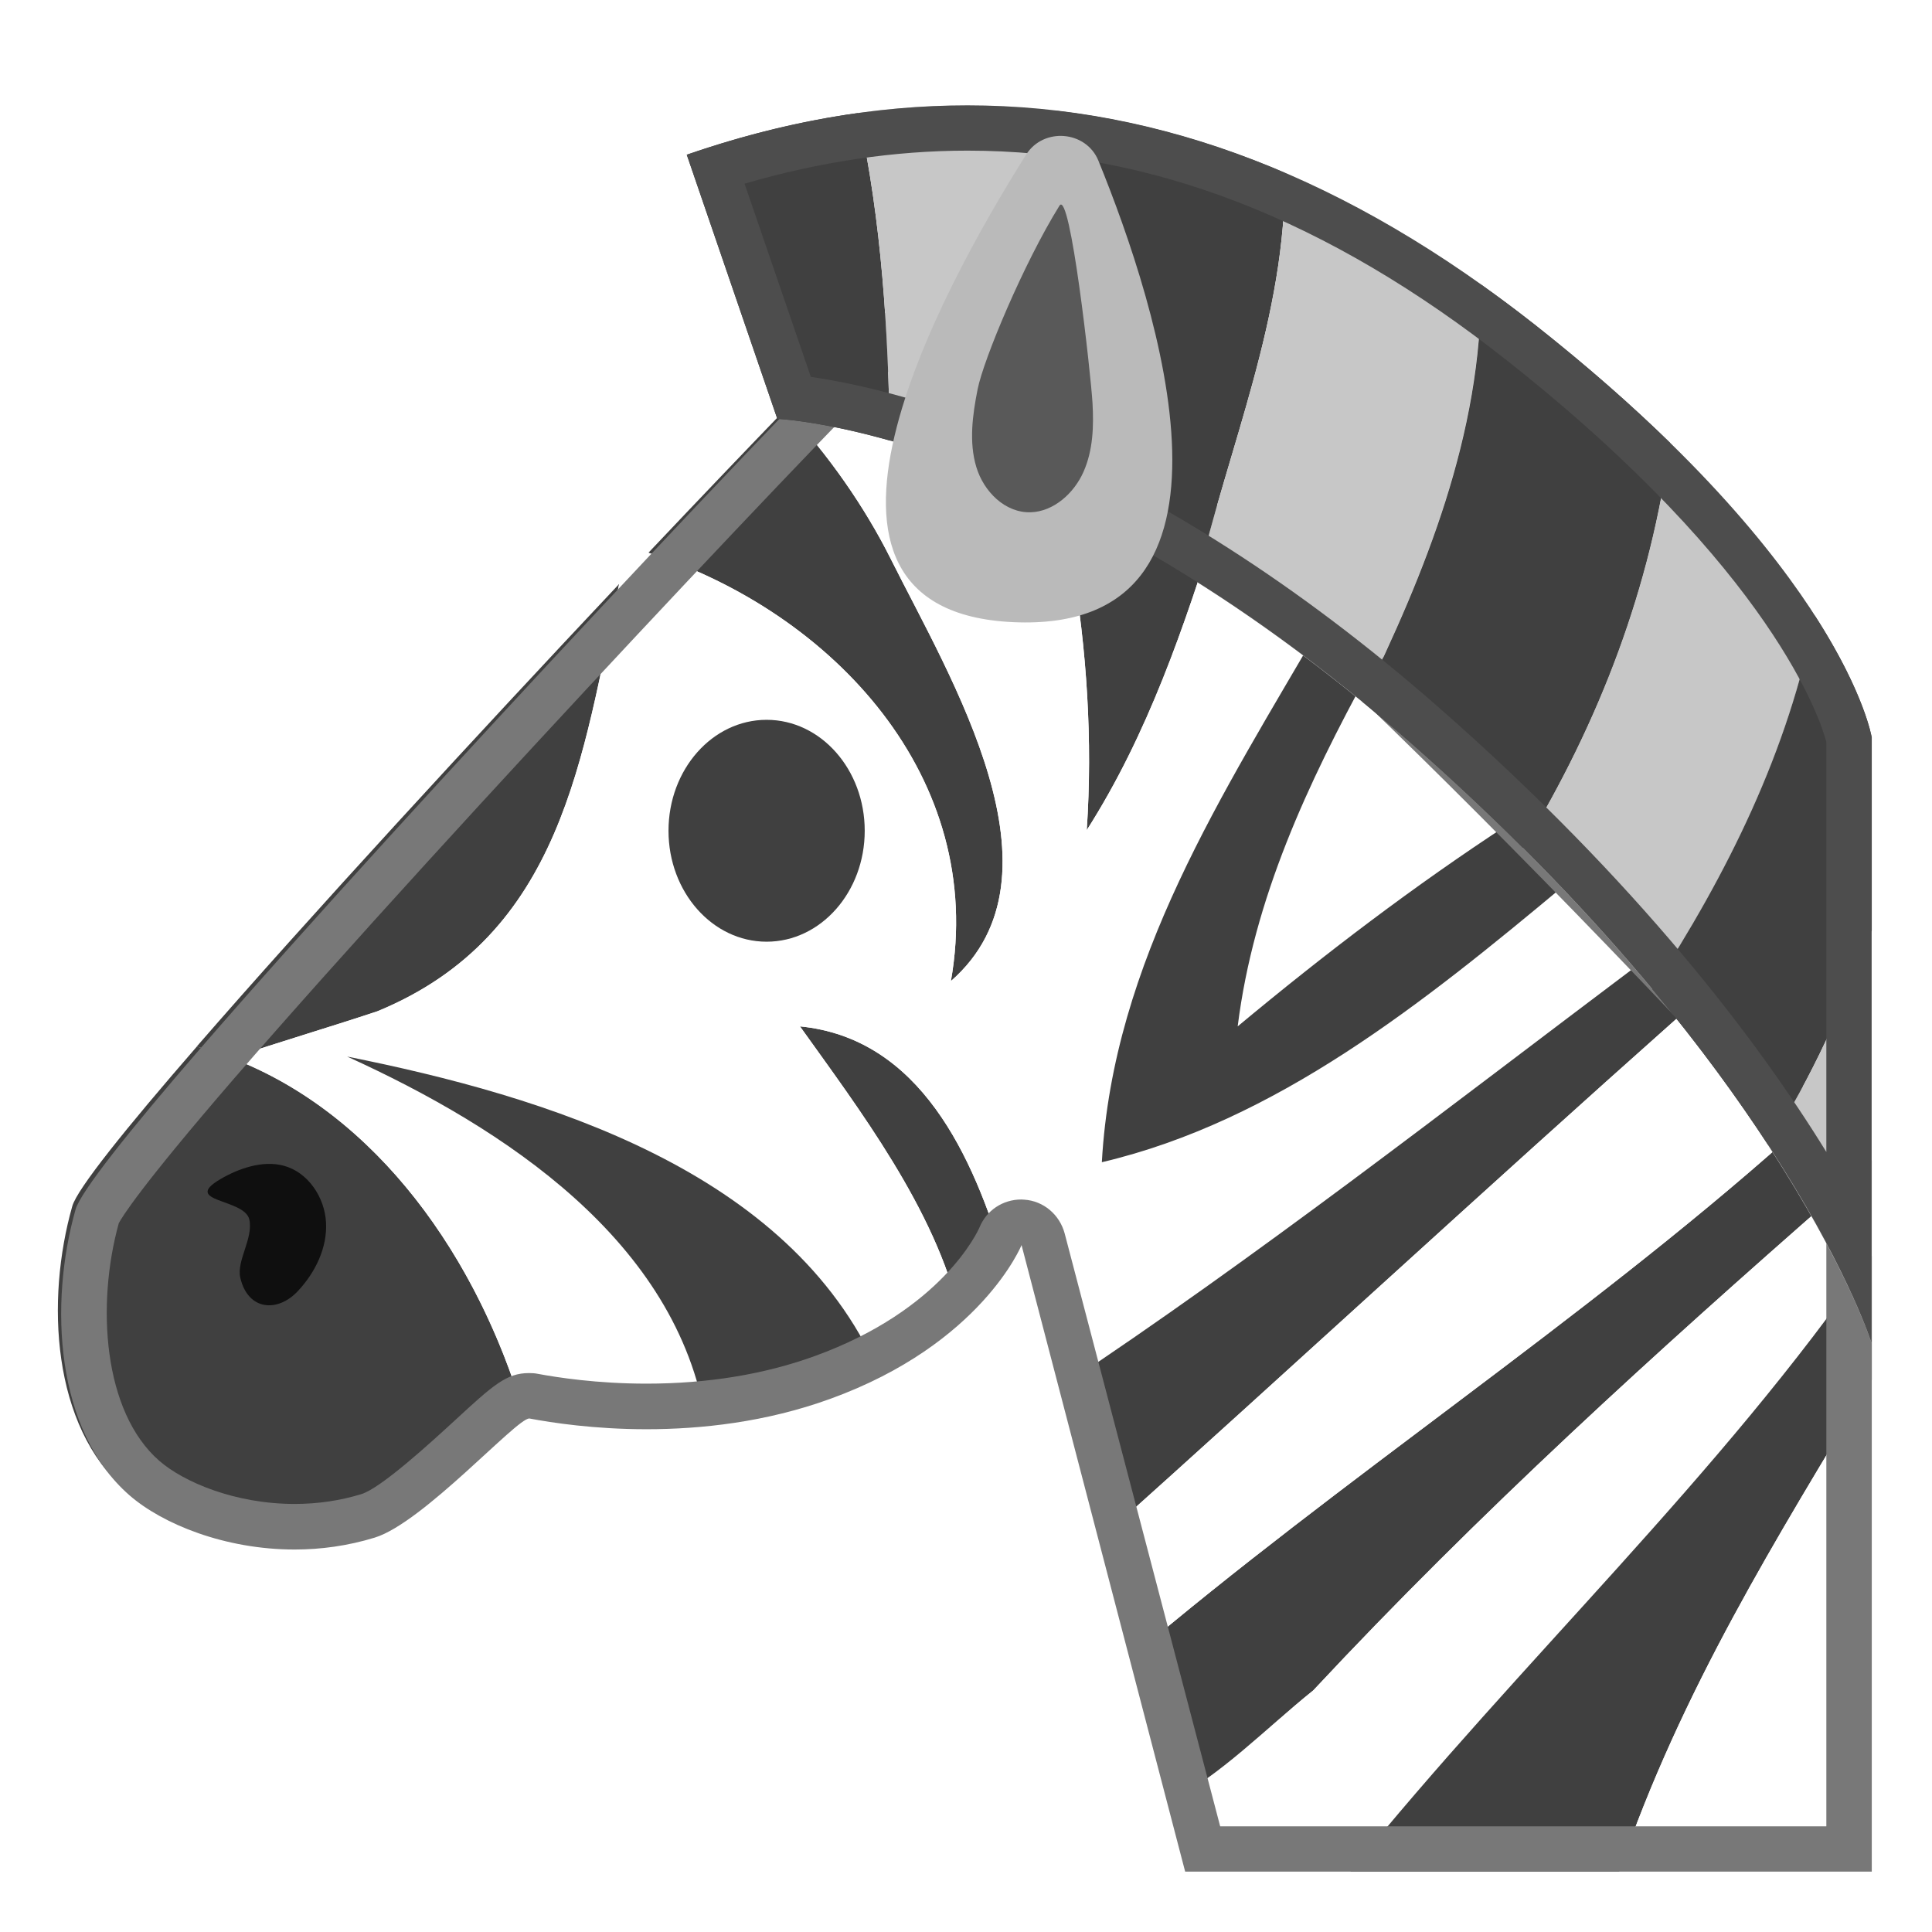
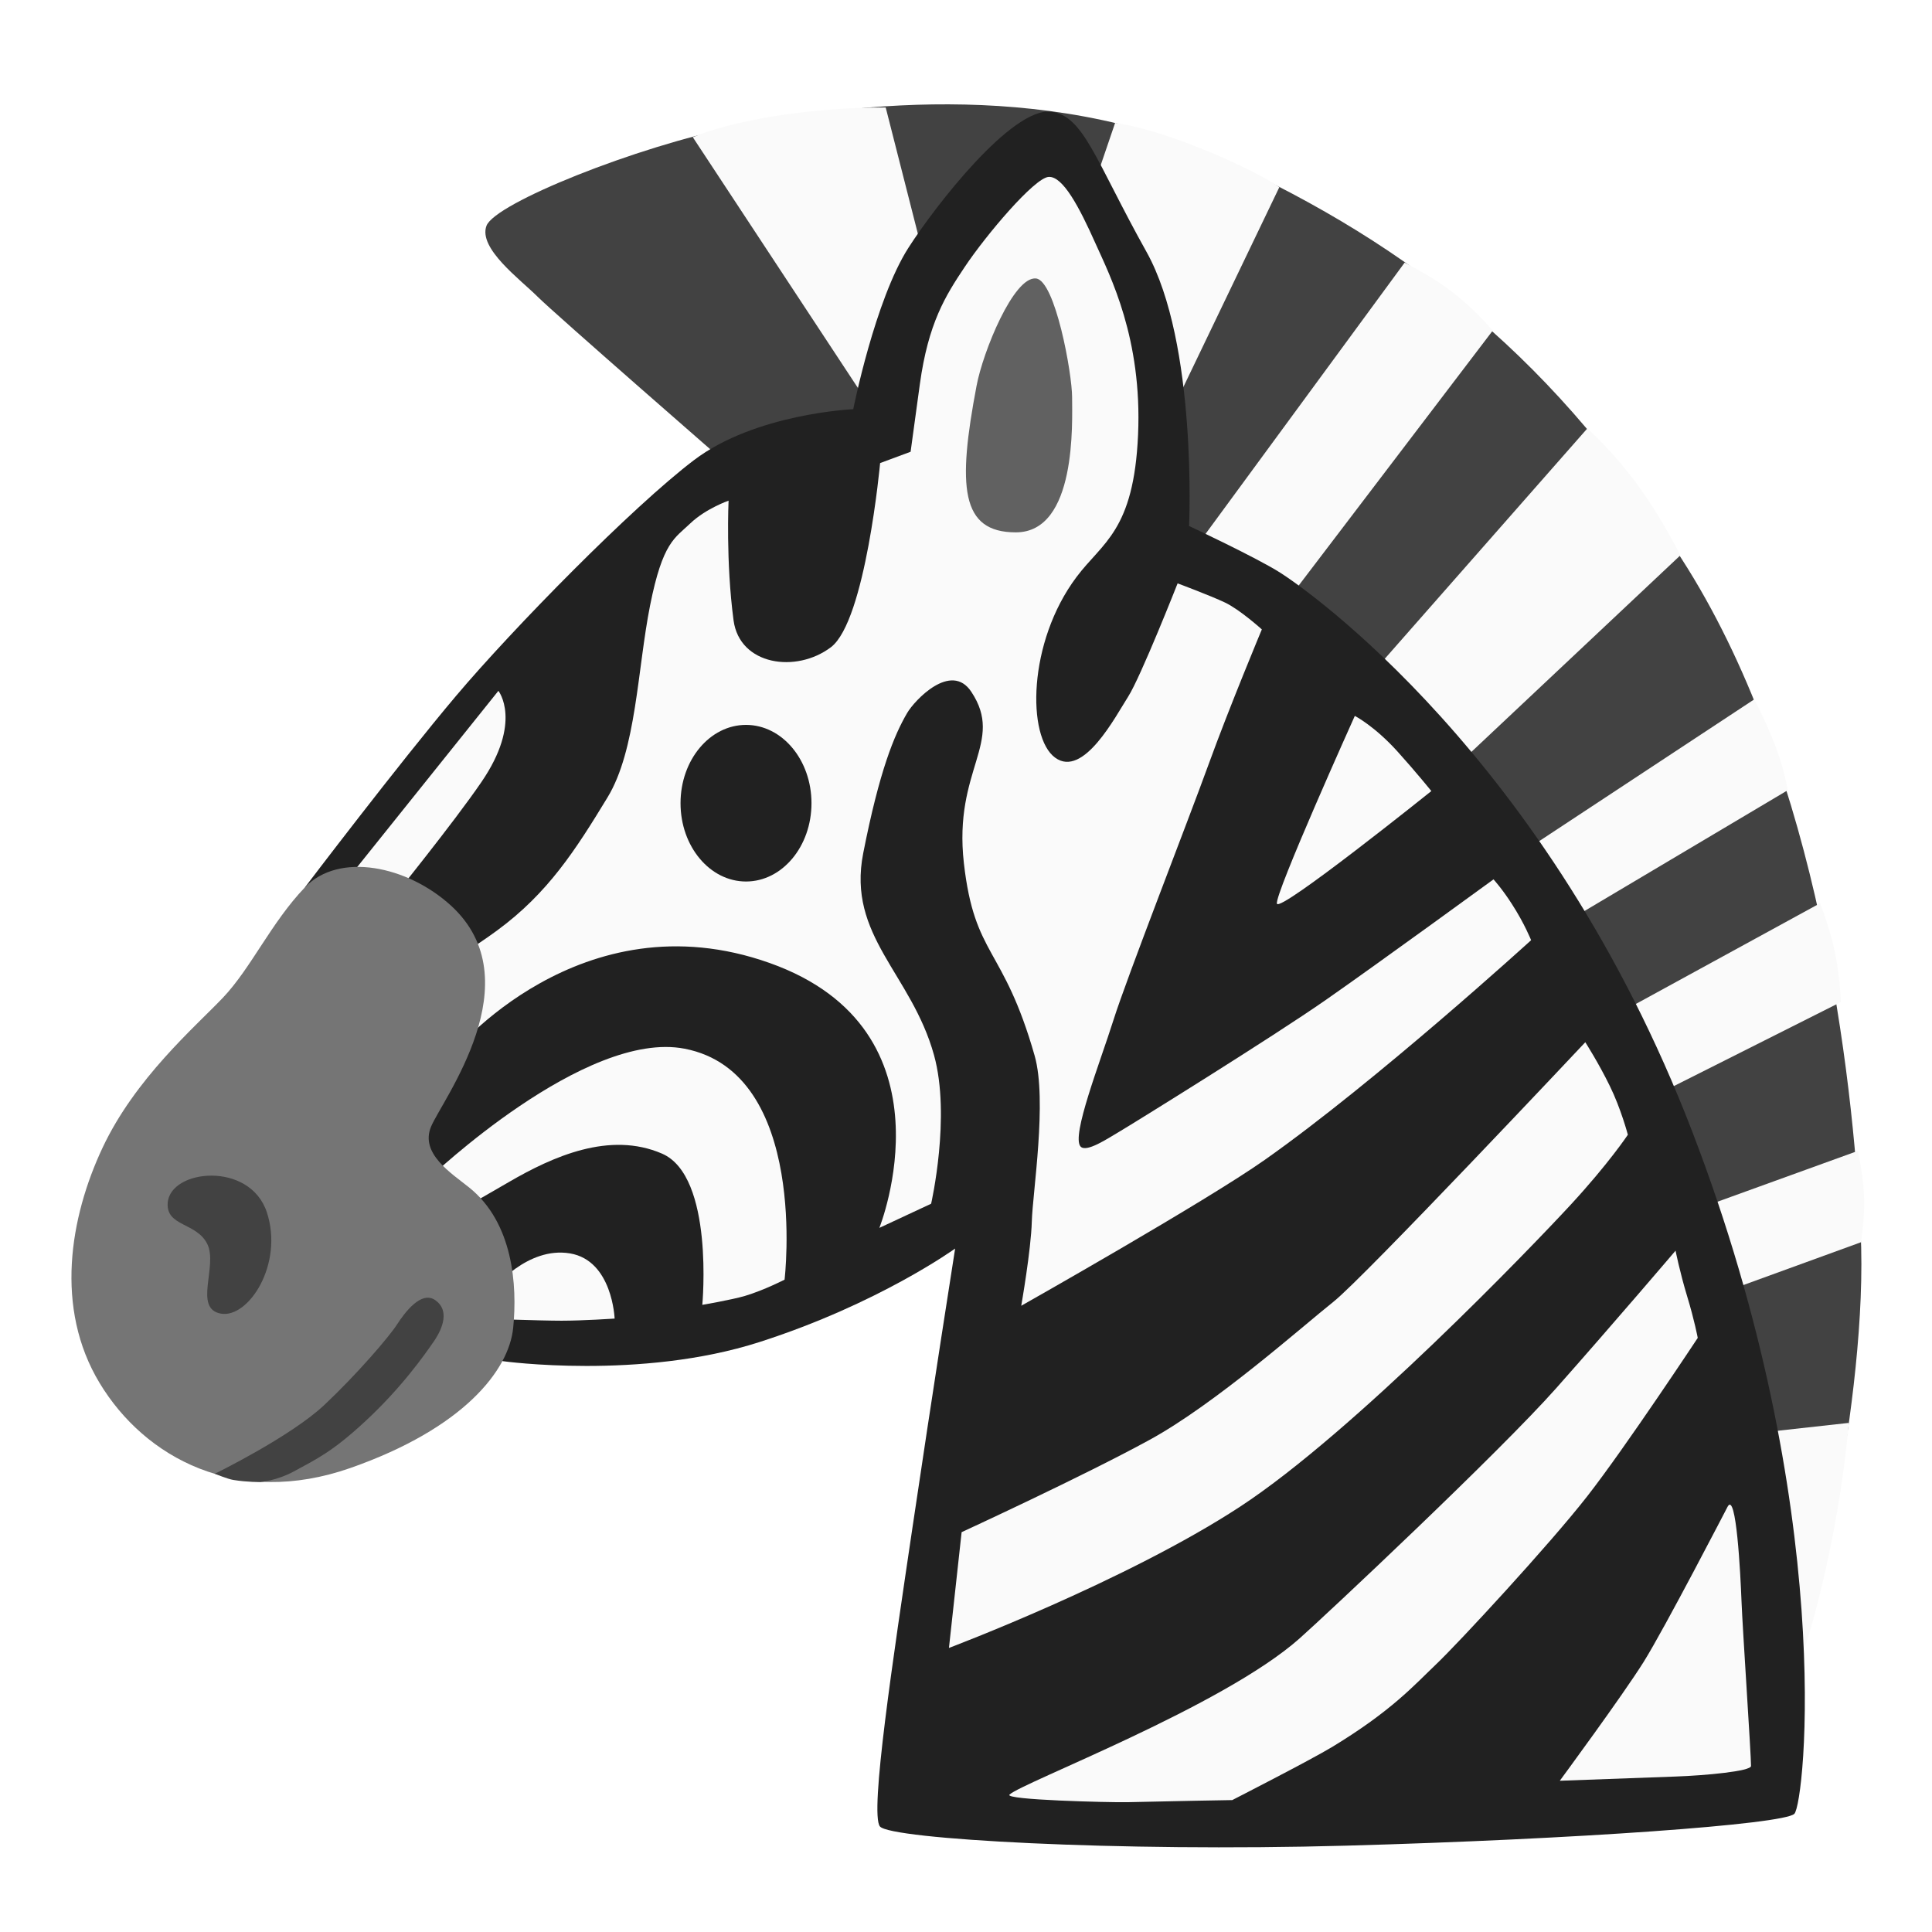
- <svg xmlns="http://www.w3.org/2000/svg" width="128" height="128">
-   <path d="M13.04 69.34c-4.71 5.42-7.93 9.43-8.25 10.57-1.77 6.23-1.35 14.57 3.53 18.82 3.02 2.63 9.69 4.8 16.19 2.8 3.23-.99 9.46-7.98 10.21-7.83-3.26-11.1-10.76-21.4-21.68-24.36zM63 65c8-7 0-20-4-28-1.72-3.43-4.1-6.85-6.94-9.91-2.51 2.6-5.64 5.87-9.1 9.53C55.23 40.61 65.37 51.55 63 65zM72 55c4.07-6.39 6.45-13.46 8.71-20.62-4.81-4.55-8.62-7.53-10.39-7.59-.36-1.98-.94-3.95-2.22-5.49a9.386 9.386 0 0 0-1.7-1.62C70.42 31.12 72.8 43.06 72 55z" fill="#404040" />
-   <path d="M41.02 38.69c-9.37 9.95-20.54 22.07-27.99 30.65.79.21 1.55.48 2.31.76 3.16-1.06 6.41-2.02 9.67-3.1 12.25-5.05 13.59-16.86 16.01-28.31zM53 68c3.89 5.45 8.98 12.12 10.58 19.05 1.39-1.26 2.36-2.44 3.01-3.35C64.47 76.54 60.95 68.79 53 68z" fill="#404040" />
-   <linearGradient id="a" gradientUnits="userSpaceOnUse" x1="61.868" x2="61.868" y1="17.838" y2="94.664">
-     <stop offset=".232" stop-color="#fff" />
-   </linearGradient>
-   <path d="M70.23 91.93c13.05-8.66 25.55-18.41 38.18-27.92-1.53-1.74-3.12-3.55-4.74-5.37C94.24 66.5 84.54 74.28 73 77c.74-13.3 8.03-24.41 14.61-35.77-2.44-2.51-4.77-4.84-6.9-6.85C78.45 41.54 76.07 48.61 72 55c.8-11.94-1.58-23.88-5.61-35.32-3.05-2.21-5.93-.65-8.5 1.56-.71.61-2.83 2.75-5.83 5.85C54.9 30.15 57.28 33.57 59 37c4 8 12 21 4 28 2.37-13.45-7.77-24.39-20.04-28.37-.64.67-1.29 1.36-1.94 2.06C38.6 50.14 37.26 61.95 25 67c-3.25 1.08-6.51 2.04-9.67 3.1 9.68 3.7 16.36 13.3 19.38 23.59 1.76.33 5.35.85 9.68.65.77-.04 1.57-.1 2.38-.18C44.84 82.24 33.47 74.76 23 70c13.13 2.63 29.31 7.55 35.16 20.8 2.26-1.18 4.04-2.5 5.42-3.74C61.98 80.12 56.89 73.45 53 68c7.95.79 11.47 8.54 13.59 15.7.73-1.03 1.04-1.7 1.04-1.7l2.6 9.93z" fill="url(#a)" />
-   <linearGradient id="b" gradientUnits="userSpaceOnUse" x1="91.005" x2="91.005" y1="44.227" y2="68.085">
-     <stop offset=".232" stop-color="#fff" />
-   </linearGradient>
-   <path d="M100.01 54.57c-3.1-3.44-6.25-6.87-9.31-10.1-4.04 7.4-7.64 15.04-8.7 23.53 5.74-4.78 11.71-9.33 18.01-13.43z" fill="url(#b)" />
-   <path d="M82 68c1.06-8.49 4.66-16.13 8.7-23.53-1.04-1.1-2.08-2.19-3.09-3.23C81.03 52.59 73.74 63.7 73 77c11.54-2.72 21.24-10.5 30.66-18.36-1.2-1.35-2.42-2.71-3.65-4.08C93.71 58.67 87.74 63.22 82 68zM23 70c10.47 4.76 21.84 12.24 23.77 24.16 2.49-.27 5.14-.8 7.78-1.76.25-.09.48-.19.73-.29 1.04-.41 1.99-.85 2.88-1.32C52.31 77.55 36.13 72.63 23 70zM108.41 64.01c-12.63 9.5-25.13 19.26-38.18 27.92L72.86 102c12.9-11.56 25.41-23.13 38.42-34.69-.93-1.07-1.89-2.17-2.87-3.3zM118.35 75.51c-13.5 12-29.5 22.46-43.44 34.31l2.51 9.58c3.5-1.8 6.34-4.81 9.59-7.41 11.05-11.84 22.72-22.42 34.52-32.75-.88-1.02-1.95-2.28-3.18-3.73z" fill="#404040" />
-   <linearGradient id="c" gradientUnits="userSpaceOnUse" x1="100.707" x2="100.707" y1="78.791" y2="124.162">
-     <stop offset=".232" stop-color="#fff" />
-   </linearGradient>
-   <path d="M124 82.2s-.91-1.09-2.48-2.95C109.72 89.58 98.05 100.16 87 112c-3.25 2.6-6.08 5.85-9.59 7.65l1.08 4.35h10.97c11.32-14 24.51-26.2 34.54-40.79V82.2z" fill="url(#c)" />
-   <path d="M124 83.21C113.96 97.8 100.78 110 89.46 124h17.83c4.09-12 10.41-22.08 16.72-32.57v-8.22z" fill="#404040" />
-   <linearGradient id="d" gradientUnits="userSpaceOnUse" x1="115.642" x2="115.642" y1="91.097" y2="124.118">
-     <stop offset=".232" stop-color="#fff" />
-   </linearGradient>
-   <path d="M124 91.43c-6.3 10.49-12.62 20.57-16.72 32.57H124V91.43z" fill="url(#d)" />
-   <linearGradient id="e" gradientUnits="userSpaceOnUse" x1="95.604" x2="95.604" y1="66.87" y2="109.982">
-     <stop offset=".232" stop-color="#fff" />
-   </linearGradient>
-   <path d="M111.28 67.31c-13 11.56-25.51 23.13-38.42 34.69l2.05 7.83c13.94-11.85 29.94-22.31 43.44-34.31-1.99-2.33-4.4-5.14-7.07-8.21z" fill="url(#e)" />
-   <path d="M63.65 21.43c.7 0 1.51.55 2.41 1.63.79.95 1.08 2.5 1.38 4.14.25 1.37 1.32 2.38 2.7 2.46C73.97 30.48 94 48.74 121 78.07V121H80.84l-10.3-39.27c-.33-1.25-1.4-2.17-2.69-2.25-.07 0-.12-.01-.19-.01-1.22 0-2.31.72-2.77 1.86-.1.22-2.44 5.45-10.93 8.52-3.34 1.21-7.09 1.82-11.14 1.82-3.26 0-5.9-.41-7.19-.65-.18-.04-.4-.05-.58-.05-1.5 0-2.37.79-4.93 3.15-1.58 1.45-4.86 4.46-6.18 4.87-1.4.43-2.89.65-4.42.65-3.93 0-7.34-1.44-8.97-2.86-3.73-3.26-4.17-10.36-2.68-15.74.19-.36 1.35-2.31 7.66-9.61 14.5-16.74 41.89-45.68 44.67-48.09 1.5-1.28 2.63-1.91 3.45-1.91m0-3.01c-1.9 0-3.71 1.19-5.41 2.66-2.99 2.59-30.74 31.96-44.98 48.4-4.73 5.46-7.92 9.49-8.25 10.64-1.78 6.27-1.34 14.66 3.56 18.94 2.2 1.92 6.35 3.6 10.95 3.6 1.73 0 3.52-.24 5.31-.79 3.21-.99 9.38-7.89 10.23-7.89h.02c1.49.28 4.29.71 7.75.71 3.6 0 7.9-.46 12.17-2.01 10.02-3.63 12.68-10.19 12.68-10.19L78.52 124h45.49V76.89S78.02 26.91 70.32 26.65c-.36-1.99-.69-3.98-1.98-5.52-1.64-1.96-3.18-2.71-4.69-2.71z" fill="#787878" />
-   <ellipse cx="50.79" cy="55.04" rx="6.5" ry="7.35" fill="#404040" />
-   <path d="M45.5 10.25l6 17.5s2.74.11 7.46 1.44c-.11-7.23-.53-14.46-2.11-21.7-3.75.52-7.53 1.44-11.35 2.76z" fill="#404040" />
-   <path d="M56.85 7.49c1.58 7.23 2 14.46 2.11 21.7 2.52.71 5.63 1.78 9.17 3.36 1.71-8.04 1.86-16.6 1.87-25.2-4.34-.51-8.72-.48-13.15.14z" fill="#c7c7c7" />
-   <path d="M70 7.34c-.01 8.6-.16 17.16-1.87 25.2 3.36 1.49 7.12 3.46 11.18 6.02 1.99-8.77 5.94-17.59 5.81-27.11-5-2.14-10.03-3.51-15.12-4.11z" fill="#404040" />
-   <path d="M85.12 11.46c.13 9.52-3.82 18.33-5.81 27.11 3.44 2.17 7.1 4.79 10.93 7.92 4.15-8.51 7.94-17.72 7.87-27.64-4.31-3.06-8.63-5.52-12.99-7.39z" fill="#c7c7c7" />
-   <path d="M101.67 21.5a90.71 90.71 0 0 0-3.55-2.65c.07 9.91-3.72 19.13-7.87 27.64 1.07.88 2.16 1.8 3.26 2.76 2.69 2.36 5.13 4.67 7.39 6.92 5.13-8.4 8.51-17.34 9.75-26.83-2.51-2.45-5.47-5.07-8.98-7.84z" fill="#404040" />
-   <path d="M110.64 29.34c-1.25 9.49-4.63 18.43-9.75 26.83 3.28 3.28 6.12 6.42 8.58 9.37 4.96-7.62 9.04-15.78 10.76-24.76-2-3.1-5.02-6.97-9.59-11.44z" fill="#c7c7c7" />
-   <path d="M124 48.83s-.49-2.97-3.77-8.06c-1.73 8.98-5.8 17.14-10.76 24.76 3.18 3.81 5.69 7.3 7.69 10.36 2.91-4.54 5.03-9.34 6.85-14.24V48.83z" fill="#404040" />
-   <path d="M124 61.66c-1.82 4.9-3.94 9.7-6.85 14.24C122.39 83.93 124 89 124 89V61.66z" fill="#c7c7c7" />
-   <path d="M64.1 9.98c12.19 0 23.87 4.54 35.71 13.88 17.7 13.96 20.83 23.92 21.19 25.3v27.16c-4.6-7.46-12.48-17.84-25.52-29.31-19.82-17.45-36.12-21.23-41.76-22.04l-4.39-12.8c5-1.46 9.95-2.19 14.77-2.19m0-3c-6.11 0-12.3 1.09-18.6 3.27l6 17.5s18.37.72 42 21.5C118.42 71.17 124 89 124 89V48.83s-1.83-11.17-22.33-27.33C89.35 11.79 76.9 6.98 64.1 6.98z" fill="#4d4d4d" />
-   <path d="M18.79 77.23c1.62.43 2.72 2.09 2.81 3.76.09 1.67-.7 3.29-1.84 4.52-1.36 1.48-3.34 1.32-3.84-.86-.26-1.12.87-2.6.6-3.85-.31-1.41-4.55-1.14-1.9-2.69 1.2-.7 2.78-1.25 4.17-.88z" fill="#0f0f0f" />
-   <g>
-     <linearGradient id="f" gradientUnits="userSpaceOnUse" x1="68.18" x2="68.18" y1="9.25" y2="40.581">
-       <stop offset=".095" stop-color="#bababa" />
-     </linearGradient>
-     <path d="M67.98 10.25c1.15-1.83 3.97-1.6 4.79.39 3.95 9.68 10.97 31.33-5.64 30.58-16.35-.74-4.91-21.82.85-30.97z" fill="url(#f)" />
-     <path d="M72.38 26.68c.09 1.54.04 3.14-.59 4.57s-1.98 2.64-3.5 2.69c-1.7.05-3.12-1.37-3.61-3.01s-.25-3.43.09-5.14c.39-1.98 3.06-8.36 5.42-12.16.71-1.17 2.08 11.17 2.19 13.05z" fill="#595959" />
-   </g>
+ <svg xmlns="http://www.w3.org/2000/svg" width="100%" height="100%" viewBox="0 0 128 128" version="1.1" xml:space="preserve" style="fill-rule:evenodd;clip-rule:evenodd;stroke-linejoin:round;stroke-miterlimit:2;">
+   <path id="path18338" d="M48.37,30.91C48.37,30.91 36.73,20.77 35.61,19.65C34.48,18.52 31.67,16.46 32.23,14.96C32.79,13.46 42.18,9.7 48.75,8.39C55.32,7.08 68.98,5.01 81.18,10.64C93.38,16.27 103.19,23.78 111.82,37.67C120.45,51.56 122.73,70.91 123.27,81.59C123.83,92.82 119.64,108.83 119.64,108.83L117.82,111.62L48.37,30.91Z" style="fill:rgb(66,66,66);fill-rule:nonzero;" />
+   <path id="path18340" d="M122.49,94.27C121.75,102.53 119.63,109 119.63,109L118.13,112.19L48.67,31.47L58.78,28.65L45.9,9.09C48.33,8.07 53.19,7.12 58.68,7.12L65.33,33.23L73.88,8.14C77.58,8.67 83.42,11.41 84.76,12.4L71.88,39.22L75.96,40.7L93.06,17.4C95.45,18.63 97.04,19.79 98.9,21.9L81.59,44.64L87.22,48.79L105.17,28.38C107.67,30.74 109.46,33.18 111.33,36.79L93.63,53.44L97.01,59L116.23,46.33C117.39,48.65 118.02,50.17 118.45,52.35L99.33,63.71L103.98,68.92L120.59,59.84C121.4,62.02 121.86,63.85 121.96,66.39L104.19,75.33L107.15,82.02L123.09,76.25C123.58,78.64 123.62,79.95 123.3,82.3L109.75,87.23L112.99,95.32L122.49,94.27Z" style="fill:rgb(250,250,250);fill-rule:nonzero;" />
+   <path id="path18342" d="M56.53,27.11C56.53,27.11 50.05,27.39 45.97,30.49C41.89,33.59 34.01,41.61 30.21,46.11C26.41,50.61 20.21,58.78 20.21,58.78L28.23,83.42L33.3,90.18C33.3,90.18 42.45,91.45 50.33,88.91C58.21,86.38 63.28,82.72 63.28,82.72C63.28,82.72 61.73,92.57 60.46,101.16C59.19,109.75 57.6,120.17 58.3,121.01C59,121.85 73.97,122.7 89.18,122.28C104.39,121.86 118.18,120.87 118.88,120.17C119.58,119.47 121.7,99.9 112.12,74.98C102.54,50.06 86.38,38.93 84.83,37.95C83.28,36.96 78.78,34.85 78.78,34.85C78.78,34.85 79.34,22.74 75.96,16.69C72.58,10.64 71.8,7.64 69.62,7.4C67.02,7.12 61.95,13.66 60.19,16.41C57.97,19.87 56.53,27.11 56.53,27.11Z" style="fill:rgb(33,33,33);fill-rule:nonzero;" />
+   <path id="path18344" d="M22.53,58.86L33.02,45.77C33.02,45.77 34.64,47.81 31.89,51.82C30.06,54.5 25.91,59.63 25.91,59.63L22.53,58.86Z" style="fill:rgb(250,250,250);fill-rule:nonzero;" />
+   <path id="path18346" d="M28.47,78.02C28.47,78.02 38.77,68.2 45.36,69.48C53.62,71.08 51.98,84.78 51.98,84.78C51.98,84.78 50.62,85.48 49.35,85.86C48.46,86.12 46.53,86.45 46.53,86.45C46.53,86.45 47.33,77.93 43.86,76.43C40.39,74.93 36.63,76.62 33.72,78.31C30.81,80 29.78,80.56 29.78,80.56L28.47,78.02Z" style="fill:rgb(250,250,250);fill-rule:nonzero;" />
+   <path id="path18348" d="M32.69,85.39C32.69,85.39 34.94,82.57 37.76,83.04C40.58,83.51 40.72,87.36 40.72,87.36C40.72,87.36 38.61,87.5 37.2,87.5C35.79,87.5 32.04,87.36 32.04,87.36L32.69,85.39Z" style="fill:rgb(250,250,250);fill-rule:nonzero;" />
+   <path id="path18350" d="M28.47,64.04L29.97,69.81C29.97,69.81 38.46,59.35 50.99,63.8C63.52,68.25 58.26,81.35 58.26,81.35L61.69,79.75C61.69,79.75 63.01,73.97 61.88,69.9C60.38,64.5 56.11,62.02 57.19,56.53C58.27,51.04 59.25,48.69 60.1,47.24C60.58,46.41 63.01,43.81 64.35,45.83C66.58,49.19 63.15,50.95 63.86,57.19C64.57,63.43 66.47,62.65 68.55,69.95C69.39,72.91 68.41,79.05 68.36,80.93C68.31,82.81 67.66,86.51 67.66,86.51C67.66,86.51 79.86,79.62 83.8,76.84C91.17,71.65 101.44,62.29 101.44,62.29C101.44,62.29 101,61.18 100.17,59.9C99.54,58.91 98.95,58.26 98.95,58.26C98.95,58.26 91.42,63.75 87.85,66.24C84.28,68.73 74.97,74.5 74.17,74.97C73.37,75.44 71.97,76.38 71.59,75.96C70.96,75.26 72.88,70.4 73.77,67.58C74.66,64.76 78.72,54.37 80.08,50.62C81.44,46.87 83.6,41.7 83.6,41.7C83.6,41.7 82.15,40.39 81.16,39.92C80.17,39.45 78.02,38.65 78.02,38.65C78.02,38.65 75.58,44.84 74.74,46.16C73.9,47.47 71.78,51.56 69.91,50.2C68.03,48.84 68.08,42.55 71.32,38.23C73.05,35.92 75.12,35.18 75.4,28.8C75.68,22.42 73.55,18.29 72.58,16.13C71.5,13.71 70.42,11.67 69.48,11.72C68.54,11.77 65.33,15.57 63.92,17.68C62.65,19.58 61.5,21.39 60.94,25.47C60.38,29.55 60.33,29.93 60.33,29.93L58.31,30.68C58.31,30.68 57.35,41.14 55.05,42.88C52.75,44.62 49,44.08 48.6,41.1C48.08,37.19 48.27,33.17 48.27,33.17C48.27,33.17 46.77,33.69 45.74,34.67C44.71,35.66 43.91,35.89 43.07,40.11C42.23,44.33 42.16,49.69 40.25,52.83C38.14,56.3 36.31,59.17 32.93,61.65C29.55,64.13 28.47,64.04 28.47,64.04Z" style="fill:rgb(250,250,250);fill-rule:nonzero;" />
+   <path id="path18352" d="M89.76,47.43C89.76,47.43 84.43,59.26 84.6,59.87C84.77,60.48 94.83,52.41 94.83,52.41C94.83,52.41 93.86,51.2 92.58,49.78C91.05,48.09 89.76,47.43 89.76,47.43Z" style="fill:rgb(250,250,250);fill-rule:nonzero;" />
+   <path id="path18356" d="M63.71,101.51L62.87,109.18C62.87,109.18 74.63,104.75 82.16,99.82C89.69,94.89 101.52,82.57 104.05,79.83C106.58,77.09 107.85,75.18 107.85,75.18C107.85,75.18 107.39,73.44 106.65,71.94C105.92,70.44 105.03,69.05 105.03,69.05C105.03,69.05 90.39,84.62 88.35,86.24C86.31,87.86 80.54,93 76.17,95.39C71.81,97.78 63.71,101.51 63.71,101.51Z" style="fill:rgb(250,250,250);fill-rule:nonzero;" />
+   <path id="path18358" d="M66.88,118.9C67.66,118.12 81.03,113.06 86.1,108.55C87.89,106.96 99.33,96.23 103.13,91.94C106.93,87.65 111.01,82.86 111.01,82.86C111.01,82.86 111.29,84.27 111.78,85.89C112.26,87.46 112.48,88.64 112.48,88.64C112.48,88.64 107.69,95.89 105.16,99.13C102.63,102.37 96.64,108.84 95.16,110.25C93.68,111.66 92.2,113.35 88.26,115.74C86.86,116.59 81.64,119.26 81.64,119.26C81.64,119.26 77.49,119.33 74.67,119.4C73.42,119.42 66.53,119.25 66.88,118.9Z" style="fill:rgb(250,250,250);fill-rule:nonzero;" />
+   <path id="path18360" d="M114.46,99.82C114.46,99.82 110.31,107.84 108.9,110.1C107.49,112.35 103.34,117.98 103.34,117.98C103.34,117.98 109.04,117.77 111.01,117.7C112.98,117.63 116.01,117.35 116.01,117C116.01,116.2 115.45,107.92 115.38,106.09C115.31,104.26 115.03,98.77 114.46,99.82Z" style="fill:rgb(250,250,250);fill-rule:nonzero;" />
+   <path id="path18362" d="M68.64,18.45C67.16,18.29 65.12,23.31 64.7,25.56C63.43,32.25 63.64,35.27 67.3,35.27C71.35,35.27 71.03,27.95 71.03,26.33C71.03,24.72 69.91,18.59 68.64,18.45Z" style="fill:rgb(97,97,97);fill-rule:nonzero;" />
+   <path id="path18364" d="M29.88,60C26.99,57.36 22.47,56.43 20.21,58.78C17.96,61.13 16.64,64.13 14.77,66.1C12.89,68.07 8.95,71.45 6.79,76.05C4.63,80.65 3.6,86.66 6.6,91.63C9.6,96.6 15.7,99.89 23.21,97.26C30.72,94.63 33.72,90.78 34,87.97C34.28,85.16 34,81.02 31.09,78.68C29.91,77.73 27.81,76.43 28.56,74.64C29.31,72.85 35.32,64.98 29.88,60Z" style="fill:rgb(117,117,117);fill-rule:nonzero;" />
+   <path id="path18366" d="M11.11,79.71C11.01,81.27 13.03,80.98 13.74,82.43C14.44,83.88 12.8,86.7 14.63,87.03C16.46,87.36 18.81,83.75 17.68,80.32C16.55,76.9 11.25,77.46 11.11,79.71Z" style="fill:rgb(66,66,66);fill-rule:nonzero;" />
+   <path id="path18368" d="M14.23,97.64C14.23,97.64 19.23,95.2 21.48,93.09C23.67,91.03 25.8,88.54 26.31,87.74C26.83,86.94 27.91,85.49 28.84,86.14C29.78,86.8 29.36,87.97 28.75,88.86C28.14,89.75 26.59,91.96 24.15,94.21C22.04,96.16 21.01,96.65 19.46,97.49C18.33,98.1 17.25,98.19 17.25,98.19C17.25,98.19 16.37,98.2 15.46,98.05C15.11,98 14.23,97.64 14.23,97.64Z" style="fill:rgb(66,66,66);fill-rule:nonzero;" />
+   <ellipse id="path18031" cx="49.425" cy="53.214" rx="4.338" ry="5.188" style="fill:rgb(33,33,33);" />
</svg>
